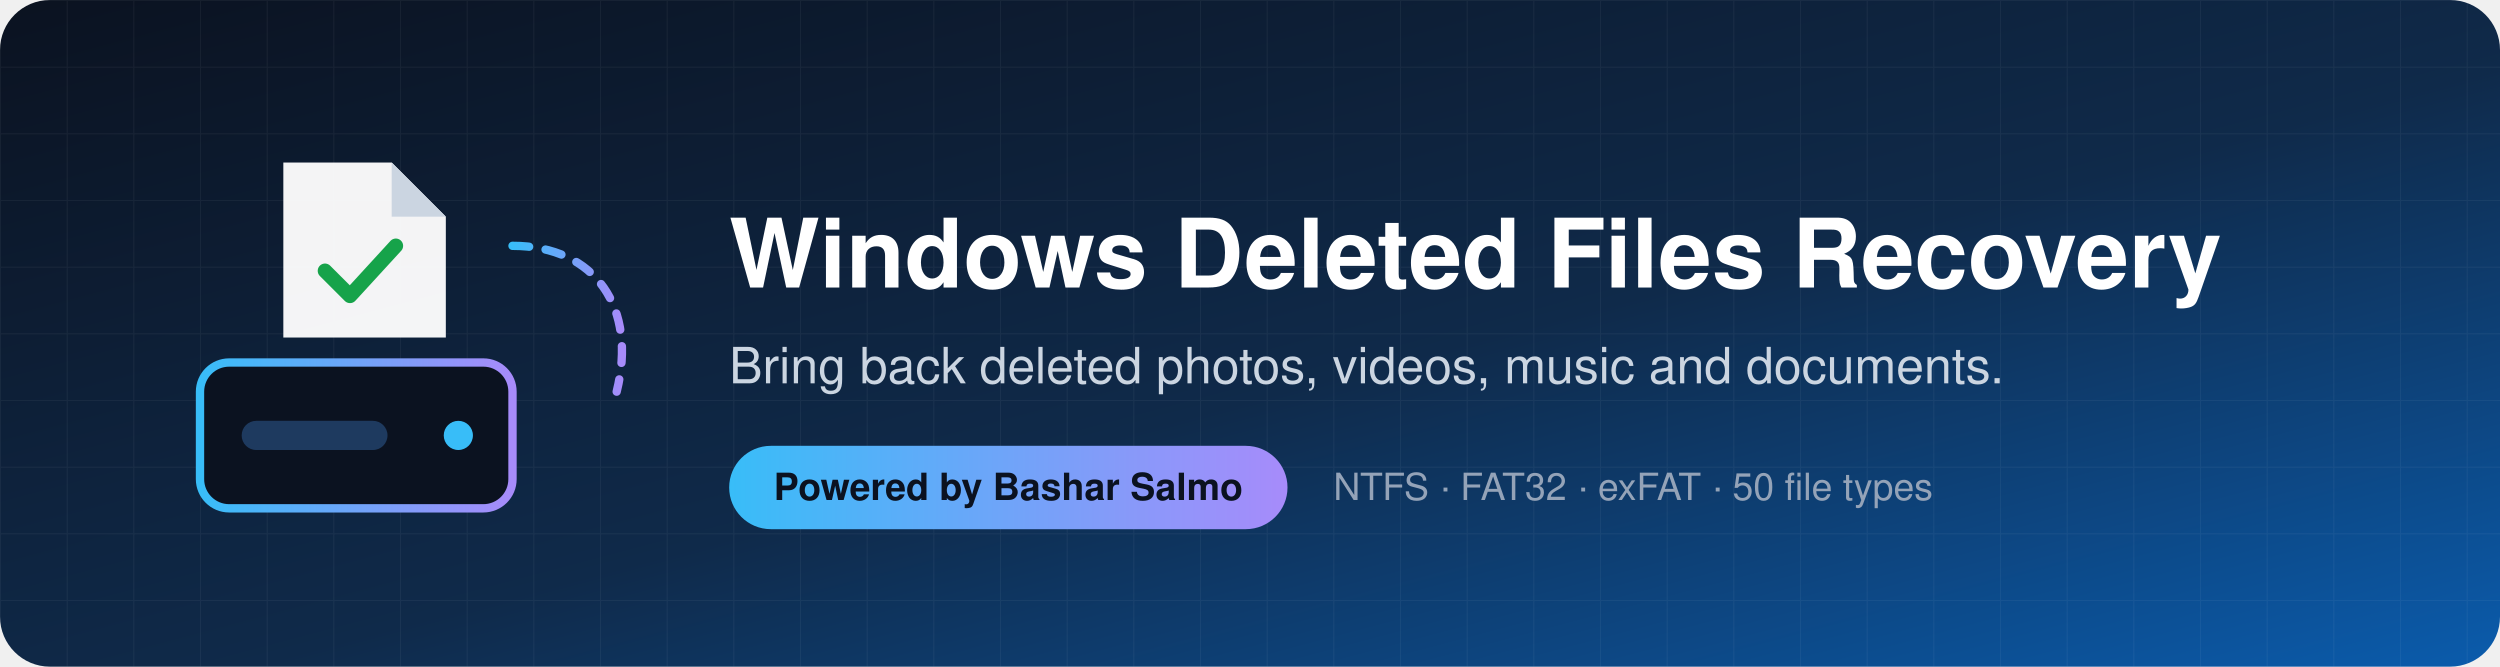
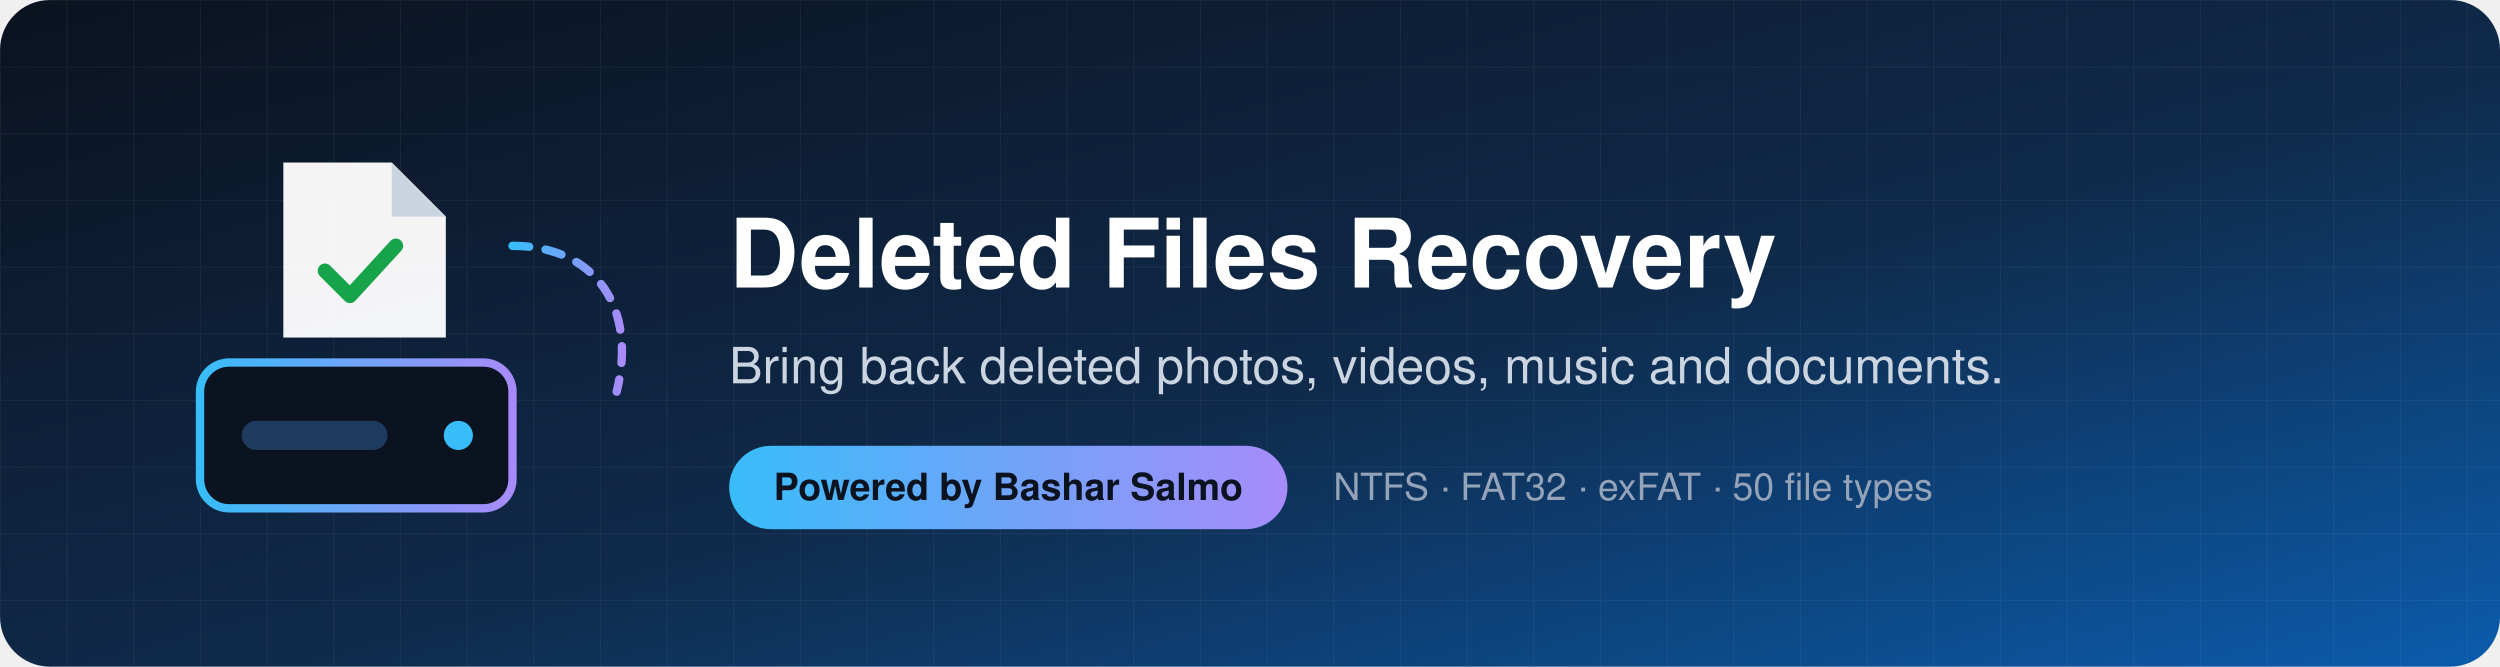
- <svg xmlns="http://www.w3.org/2000/svg" width="1200" height="320" viewBox="0 0 1200 320" role="img" aria-label="Windows Deleted Files Recovery — Powered by Bashar Salmo">
+ <svg xmlns="http://www.w3.org/2000/svg" width="1200" height="320" viewBox="0 0 1200 320" role="img" aria-label="Deleted Files Recovery — Powered by Bashar Salmo">
  <defs>
    <linearGradient id="bg" x1="0" y1="0" x2="1" y2="1">
      <stop offset="0" stop-color="#0b1220" />
      <stop offset="0.55" stop-color="#0f2a4a" />
      <stop offset="1" stop-color="#0b5cad" />
    </linearGradient>
    <linearGradient id="accent" x1="0" y1="0" x2="1" y2="0">
      <stop offset="0" stop-color="#38bdf8" />
      <stop offset="1" stop-color="#a78bfa" />
    </linearGradient>
    <pattern id="grid" width="32" height="32" patternUnits="userSpaceOnUse">
      <path d="M32 0H0V32" fill="none" stroke="#ffffff" stroke-opacity="0.05" />
    </pattern>
  </defs>
  <rect width="1200" height="320" rx="24" fill="url(#bg)" />
  <rect width="1200" height="320" rx="24" fill="url(#grid)" />
  <g transform="translate(96 78)">
    <rect x="0" y="96" width="150" height="70" rx="14" fill="#0b1220" stroke="url(#accent)" stroke-width="4" />
    <circle cx="124" cy="131" r="7" fill="#38bdf8" />
    <rect x="20" y="124" width="70" height="14" rx="7" fill="#1e3a5f" />
    <path d="M40 0h52l26 26v58H40z" fill="#ffffff" fill-opacity="0.95" />
    <path d="M92 0v26h26" fill="#cbd5e1" />
    <path d="M60 52l12 12 22-24" fill="none" stroke="#16a34a" stroke-width="7" stroke-linecap="round" stroke-linejoin="round" />
    <path d="M150 40c40 0 60 30 50 70" fill="none" stroke="url(#accent)" stroke-width="4" stroke-dasharray="8 8" stroke-linecap="round" />
  </g>
  <g font-family="Segoe UI, -apple-system, BlinkMacSystemFont, Helvetica, Arial, sans-serif">
-     <text x="350" y="138" fill="#ffffff" font-size="46" font-weight="700">Windows Deleted Files Recovery</text>
+     <text x="350" y="138" fill="#ffffff" font-size="46" font-weight="700">Deleted Files Recovery</text>
    <text x="350" y="184" fill="#cbd5e1" font-size="24">Bring back deleted photos, videos, music and documents.</text>
    <rect x="350" y="214" width="268" height="40" rx="20" fill="url(#accent)" />
    <text x="484" y="240" fill="#0b1220" font-size="18" font-weight="700" text-anchor="middle">Powered by Bashar Salmo</text>
    <text x="640" y="240" fill="#94a3b8" font-size="18">NTFS · FAT32 · exFAT · 50 file types</text>
  </g>
</svg>
